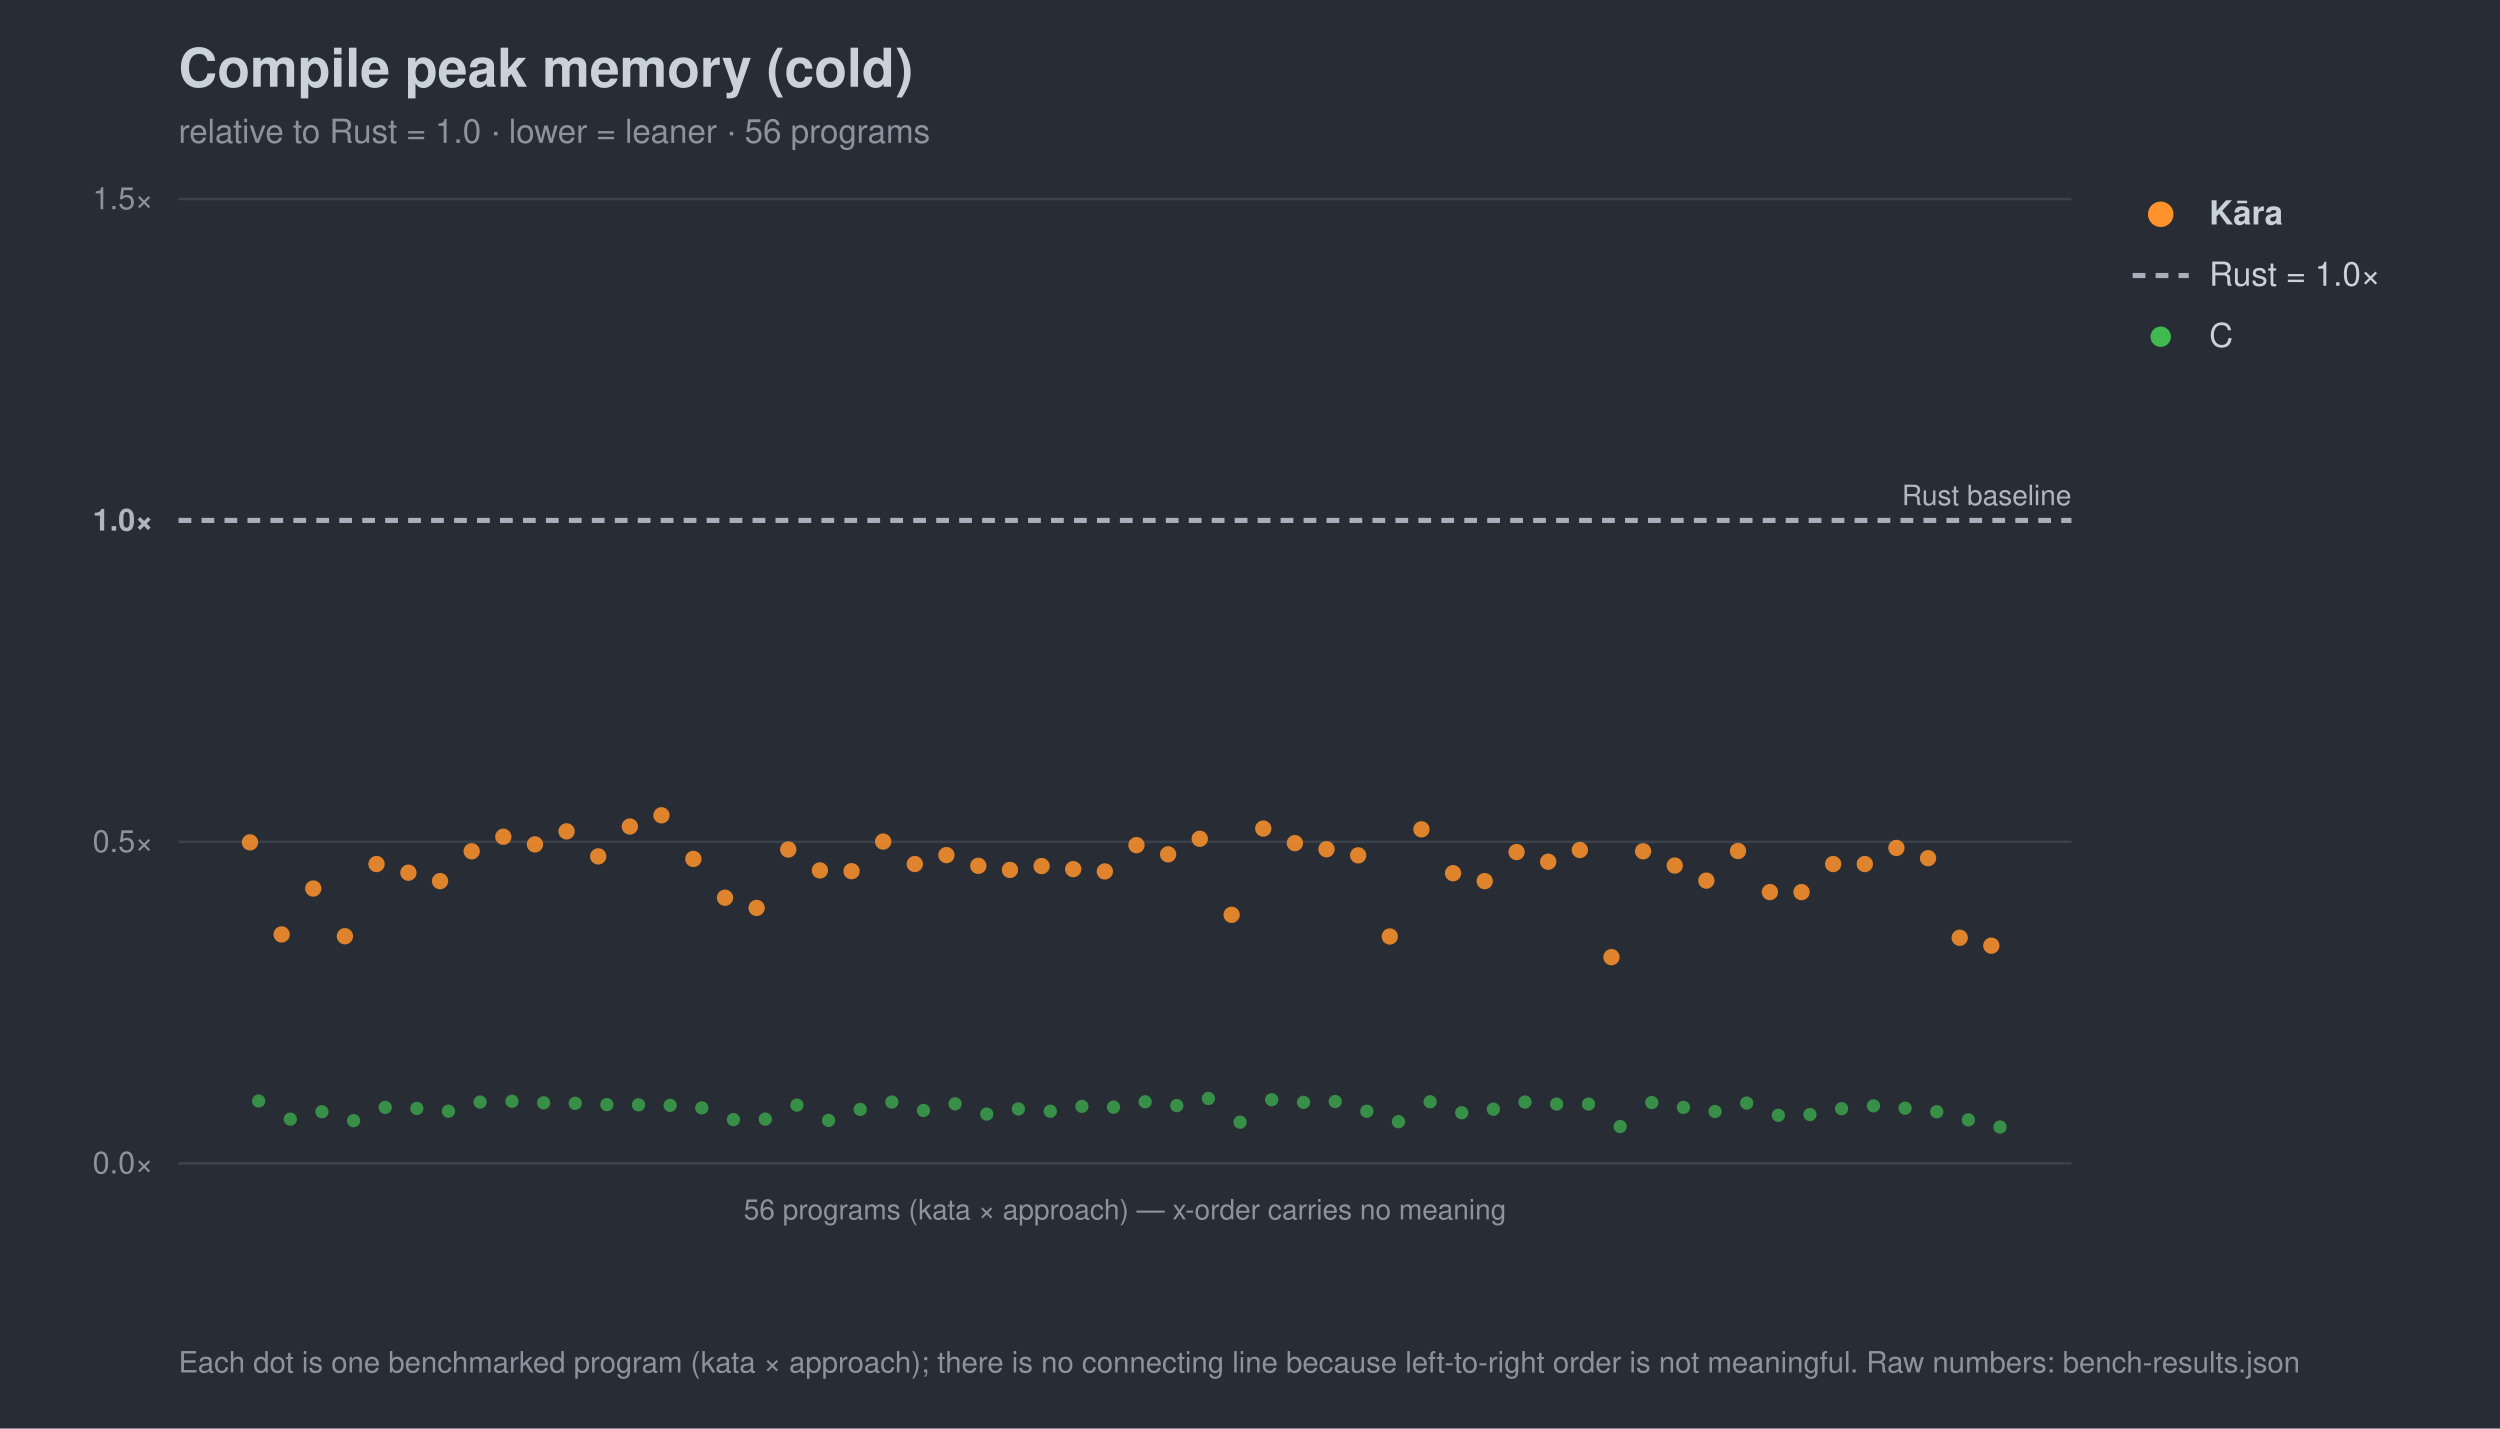
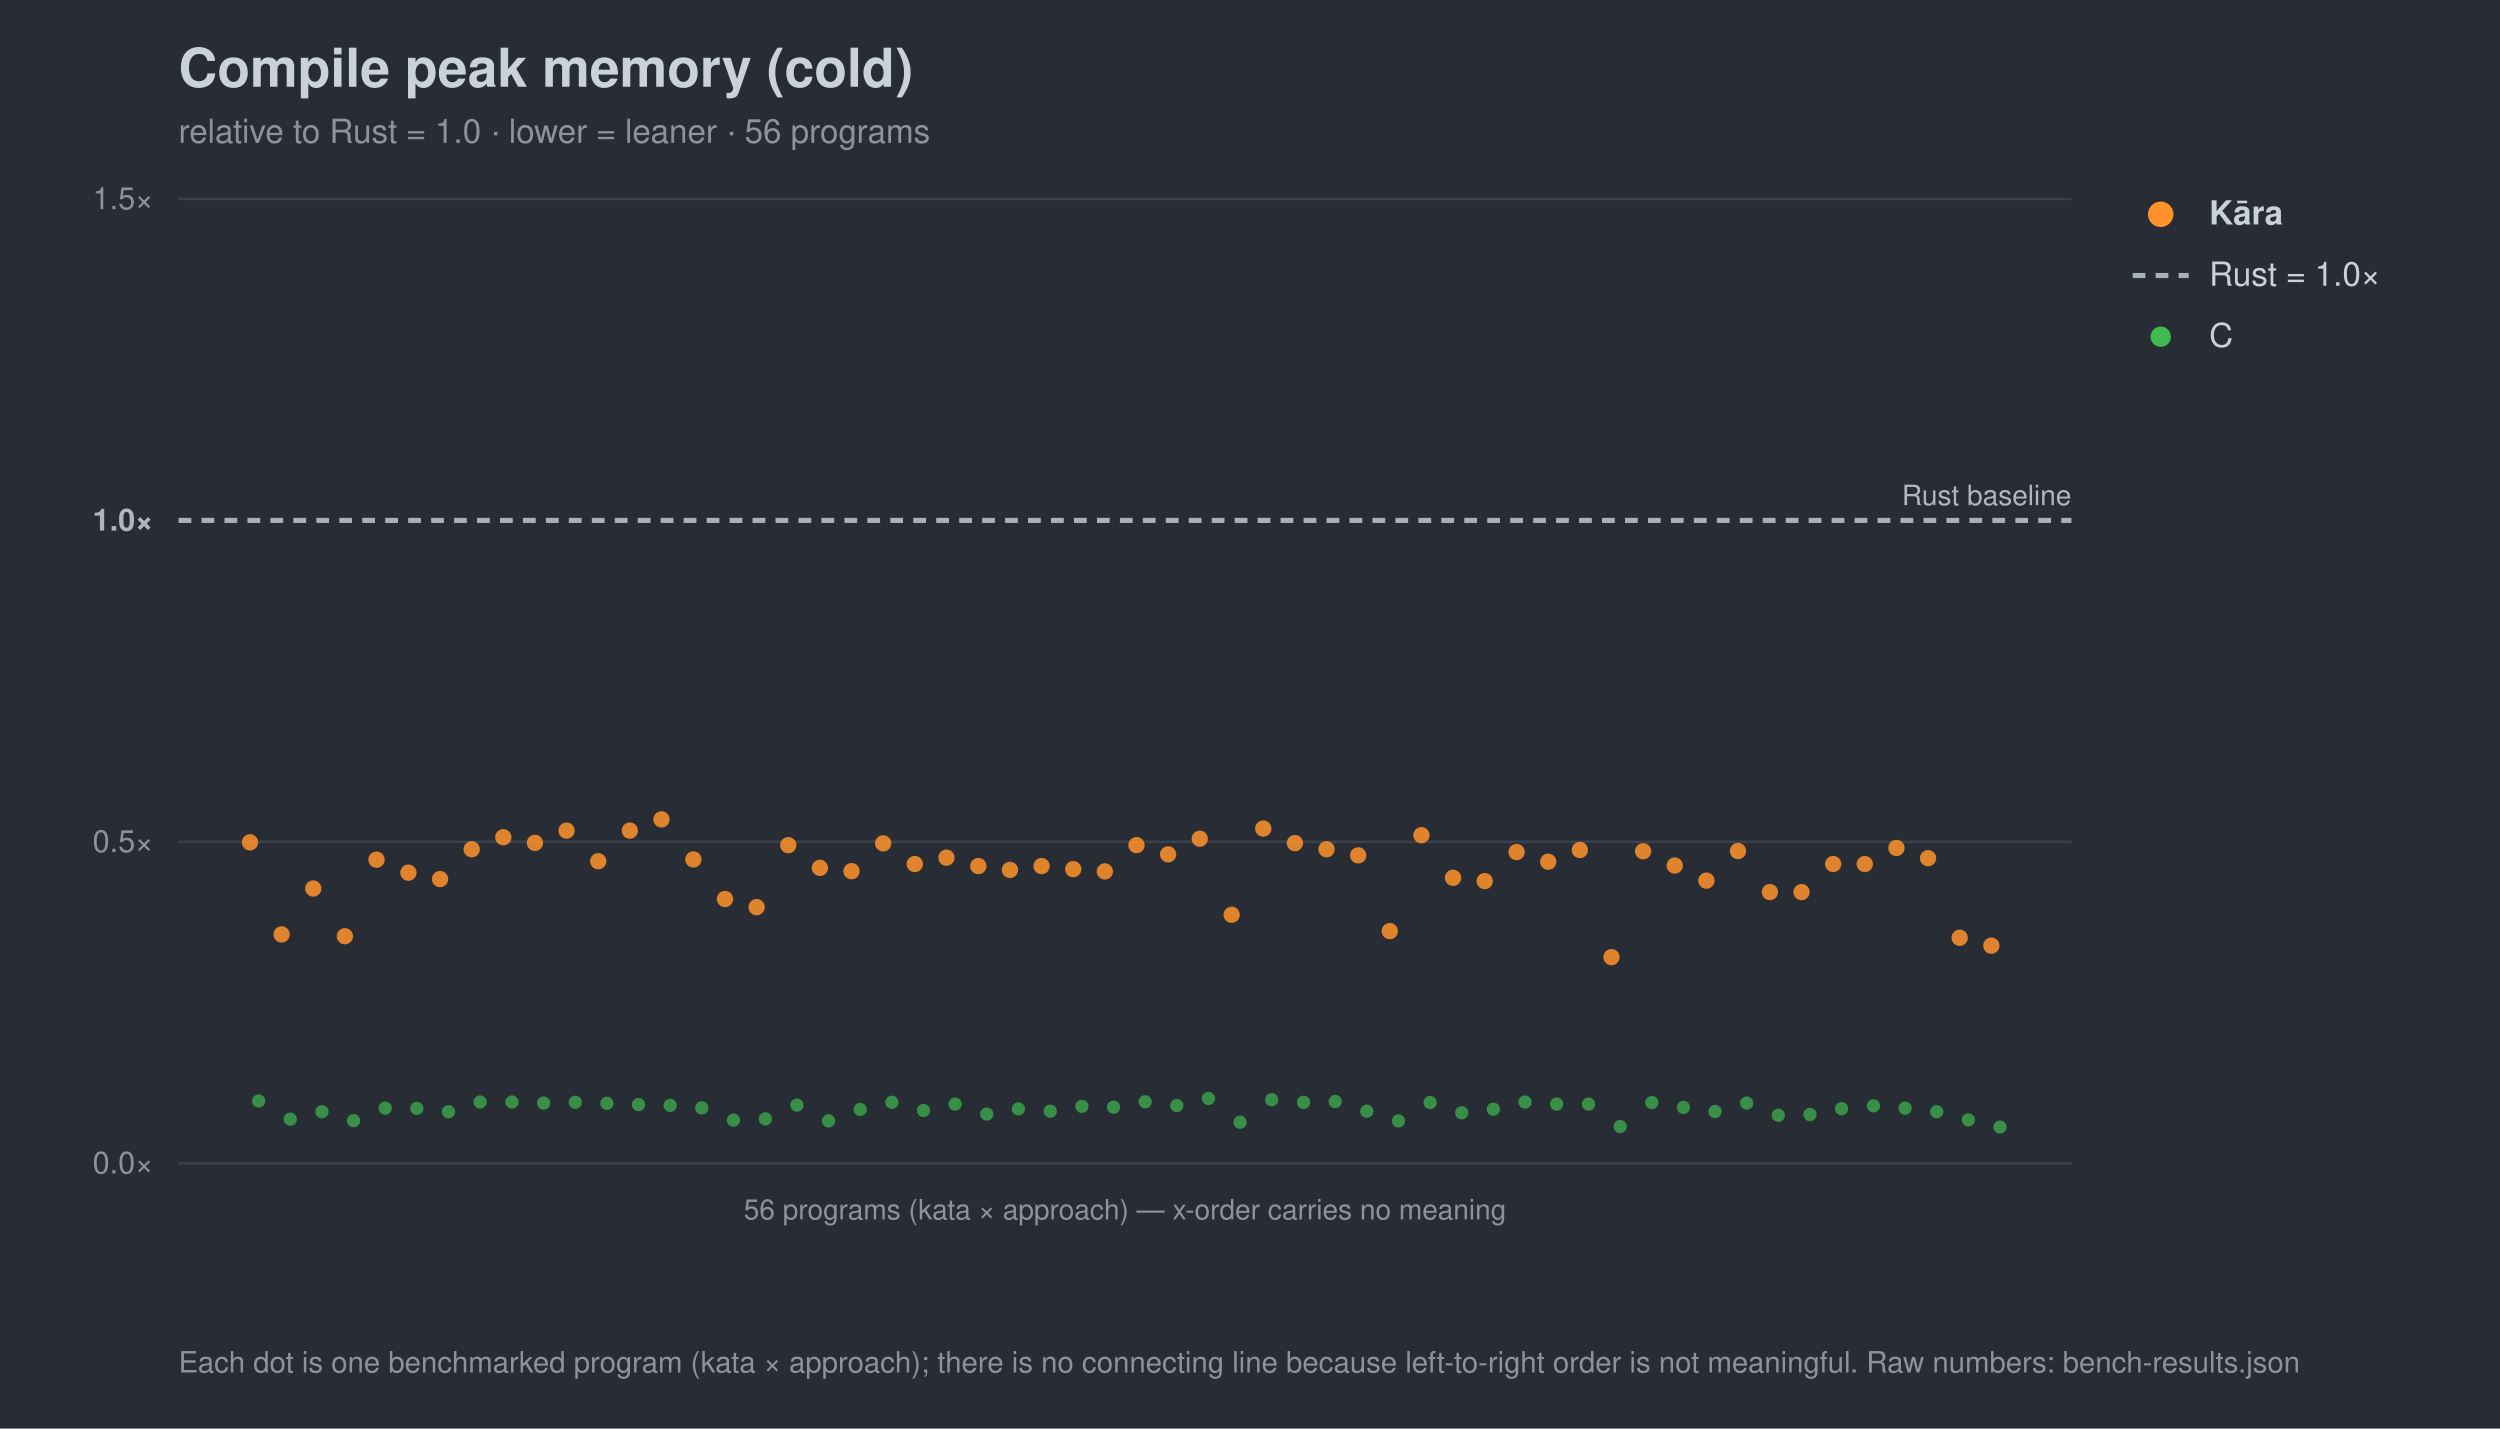
<svg xmlns="http://www.w3.org/2000/svg" width="980" height="560" viewBox="0 0 980 560" font-family="-apple-system,Segoe UI,Helvetica,Arial,sans-serif">
  <rect width="980" height="560" fill="#282c34" />
  <text x="70" y="34" font-size="21" font-weight="700" fill="#c9d1d9">Compile peak memory (cold)</text>
  <text x="70" y="56" font-size="13" fill="#8b949e">relative to Rust = 1.0 · lower = leaner · 56 programs</text>
  <line x1="70" y1="456.0" x2="812" y2="456.0" stroke="#3b414b" stroke-width="1" />
  <text x="60" y="460.0" font-size="12" text-anchor="end" fill="#8b949e">0.0×</text>
  <line x1="70" y1="330.0" x2="812" y2="330.0" stroke="#3b414b" stroke-width="1" />
  <text x="60" y="334.0" font-size="12" text-anchor="end" fill="#8b949e">0.5×</text>
  <line x1="70" y1="204.0" x2="812" y2="204.0" stroke="#a7b0bc" stroke-width="2" stroke-dasharray="5 4" />
  <text x="60" y="208.0" font-size="12" text-anchor="end" fill="#aeb6c0" font-weight="700">1.0×</text>
  <line x1="70" y1="78.0" x2="812" y2="78.0" stroke="#3b414b" stroke-width="1" />
  <text x="60" y="82.0" font-size="12" text-anchor="end" fill="#8b949e">1.5×</text>
  <text x="812" y="198.0" font-size="11" text-anchor="end" fill="#aeb6c0">Rust baseline</text>
  <line x1="70" y1="456" x2="812" y2="456" stroke="#3b414b" />
  <text x="441.0" y="478" font-size="11" text-anchor="middle" fill="#8b949e">56 programs (kata × approach) — x-order carries no meaning</text>
  <circle cx="101.4" cy="431.6" r="2.6" fill="#3fb950" opacity="0.7" />
  <circle cx="113.8" cy="438.7" r="2.6" fill="#3fb950" opacity="0.7" />
  <circle cx="126.2" cy="435.8" r="2.6" fill="#3fb950" opacity="0.7" />
  <circle cx="138.6" cy="439.3" r="2.6" fill="#3fb950" opacity="0.7" />
-   <circle cx="151.0" cy="434.1" r="2.6" fill="#3fb950" opacity="0.7" />
+   <circle cx="151.0" cy="434.4" r="2.6" fill="#3fb950" opacity="0.7" />
  <circle cx="163.4" cy="434.5" r="2.6" fill="#3fb950" opacity="0.7" />
-   <circle cx="175.8" cy="435.6" r="2.6" fill="#3fb950" opacity="0.7" />
+   <circle cx="175.8" cy="435.8" r="2.6" fill="#3fb950" opacity="0.7" />
  <circle cx="188.2" cy="432.0" r="2.6" fill="#3fb950" opacity="0.7" />
-   <circle cx="200.7" cy="431.7" r="2.6" fill="#3fb950" opacity="0.7" />
-   <circle cx="213.1" cy="432.3" r="2.6" fill="#3fb950" opacity="0.7" />
-   <circle cx="225.5" cy="432.5" r="2.6" fill="#3fb950" opacity="0.7" />
-   <circle cx="237.9" cy="433.0" r="2.6" fill="#3fb950" opacity="0.7" />
-   <circle cx="250.3" cy="433.1" r="2.6" fill="#3fb950" opacity="0.7" />
+   <circle cx="200.7" cy="432.0" r="2.6" fill="#3fb950" opacity="0.7" />
+   <circle cx="213.1" cy="432.4" r="2.6" fill="#3fb950" opacity="0.7" />
+   <circle cx="225.5" cy="432.1" r="2.6" fill="#3fb950" opacity="0.7" />
+   <circle cx="237.9" cy="432.5" r="2.6" fill="#3fb950" opacity="0.7" />
+   <circle cx="250.3" cy="433.0" r="2.6" fill="#3fb950" opacity="0.7" />
  <circle cx="262.7" cy="433.3" r="2.6" fill="#3fb950" opacity="0.7" />
  <circle cx="275.1" cy="434.3" r="2.6" fill="#3fb950" opacity="0.7" />
-   <circle cx="287.5" cy="438.9" r="2.6" fill="#3fb950" opacity="0.7" />
-   <circle cx="300.0" cy="438.7" r="2.6" fill="#3fb950" opacity="0.7" />
+   <circle cx="287.5" cy="439.1" r="2.6" fill="#3fb950" opacity="0.7" />
+   <circle cx="300.0" cy="438.6" r="2.6" fill="#3fb950" opacity="0.7" />
  <circle cx="312.4" cy="433.2" r="2.6" fill="#3fb950" opacity="0.7" />
-   <circle cx="324.8" cy="439.2" r="2.6" fill="#3fb950" opacity="0.7" />
+   <circle cx="324.8" cy="439.4" r="2.6" fill="#3fb950" opacity="0.7" />
  <circle cx="337.2" cy="434.9" r="2.6" fill="#3fb950" opacity="0.7" />
-   <circle cx="349.6" cy="432.0" r="2.6" fill="#3fb950" opacity="0.7" />
+   <circle cx="349.6" cy="432.1" r="2.6" fill="#3fb950" opacity="0.7" />
  <circle cx="362.0" cy="435.3" r="2.6" fill="#3fb950" opacity="0.7" />
-   <circle cx="374.4" cy="432.7" r="2.6" fill="#3fb950" opacity="0.7" />
+   <circle cx="374.4" cy="432.8" r="2.6" fill="#3fb950" opacity="0.7" />
  <circle cx="386.8" cy="436.7" r="2.6" fill="#3fb950" opacity="0.7" />
  <circle cx="399.2" cy="434.7" r="2.6" fill="#3fb950" opacity="0.7" />
  <circle cx="411.7" cy="435.6" r="2.6" fill="#3fb950" opacity="0.7" />
  <circle cx="424.1" cy="433.7" r="2.6" fill="#3fb950" opacity="0.7" />
  <circle cx="436.5" cy="434.0" r="2.6" fill="#3fb950" opacity="0.7" />
  <circle cx="448.9" cy="431.9" r="2.6" fill="#3fb950" opacity="0.7" />
  <circle cx="461.3" cy="433.4" r="2.6" fill="#3fb950" opacity="0.7" />
  <circle cx="473.7" cy="430.6" r="2.6" fill="#3fb950" opacity="0.7" />
  <circle cx="486.1" cy="439.9" r="2.6" fill="#3fb950" opacity="0.7" />
  <circle cx="498.5" cy="431.1" r="2.6" fill="#3fb950" opacity="0.7" />
  <circle cx="511.0" cy="432.1" r="2.6" fill="#3fb950" opacity="0.7" />
  <circle cx="523.4" cy="431.8" r="2.6" fill="#3fb950" opacity="0.7" />
  <circle cx="535.8" cy="435.6" r="2.6" fill="#3fb950" opacity="0.7" />
-   <circle cx="548.2" cy="439.7" r="2.6" fill="#3fb950" opacity="0.7" />
-   <circle cx="560.6" cy="431.9" r="2.6" fill="#3fb950" opacity="0.7" />
+   <circle cx="548.2" cy="439.4" r="2.6" fill="#3fb950" opacity="0.7" />
+   <circle cx="560.6" cy="432.2" r="2.6" fill="#3fb950" opacity="0.7" />
  <circle cx="573.0" cy="436.2" r="2.6" fill="#3fb950" opacity="0.7" />
  <circle cx="585.4" cy="434.8" r="2.6" fill="#3fb950" opacity="0.7" />
  <circle cx="597.8" cy="432.0" r="2.6" fill="#3fb950" opacity="0.7" />
  <circle cx="610.2" cy="432.8" r="2.6" fill="#3fb950" opacity="0.7" />
  <circle cx="622.7" cy="432.8" r="2.6" fill="#3fb950" opacity="0.7" />
  <circle cx="635.1" cy="441.6" r="2.6" fill="#3fb950" opacity="0.7" />
  <circle cx="647.5" cy="432.2" r="2.6" fill="#3fb950" opacity="0.7" />
  <circle cx="659.9" cy="434.1" r="2.6" fill="#3fb950" opacity="0.7" />
  <circle cx="672.3" cy="435.7" r="2.6" fill="#3fb950" opacity="0.7" />
  <circle cx="684.7" cy="432.4" r="2.6" fill="#3fb950" opacity="0.7" />
  <circle cx="697.1" cy="437.2" r="2.6" fill="#3fb950" opacity="0.7" />
  <circle cx="709.5" cy="436.9" r="2.6" fill="#3fb950" opacity="0.7" />
  <circle cx="721.9" cy="434.6" r="2.6" fill="#3fb950" opacity="0.7" />
  <circle cx="734.4" cy="433.5" r="2.6" fill="#3fb950" opacity="0.7" />
  <circle cx="746.8" cy="434.4" r="2.6" fill="#3fb950" opacity="0.7" />
  <circle cx="759.2" cy="435.8" r="2.6" fill="#3fb950" opacity="0.7" />
  <circle cx="771.6" cy="439.0" r="2.6" fill="#3fb950" opacity="0.7" />
  <circle cx="784.0" cy="441.8" r="2.6" fill="#3fb950" opacity="0.7" />
  <circle cx="98.0" cy="330.2" r="3.2" fill="#ff922b" opacity="0.85" />
  <circle cx="110.4" cy="366.3" r="3.2" fill="#ff922b" opacity="0.85" />
  <circle cx="122.8" cy="348.3" r="3.2" fill="#ff922b" opacity="0.85" />
  <circle cx="135.2" cy="367.0" r="3.2" fill="#ff922b" opacity="0.85" />
-   <circle cx="147.6" cy="338.7" r="3.2" fill="#ff922b" opacity="0.85" />
+   <circle cx="147.6" cy="337.0" r="3.2" fill="#ff922b" opacity="0.85" />
  <circle cx="160.1" cy="342.1" r="3.2" fill="#ff922b" opacity="0.85" />
-   <circle cx="172.5" cy="345.4" r="3.2" fill="#ff922b" opacity="0.85" />
-   <circle cx="184.9" cy="333.7" r="3.2" fill="#ff922b" opacity="0.85" />
-   <circle cx="197.3" cy="328.0" r="3.2" fill="#ff922b" opacity="0.85" />
-   <circle cx="209.7" cy="331.0" r="3.2" fill="#ff922b" opacity="0.85" />
-   <circle cx="222.1" cy="325.9" r="3.2" fill="#ff922b" opacity="0.85" />
-   <circle cx="234.5" cy="335.7" r="3.2" fill="#ff922b" opacity="0.85" />
-   <circle cx="246.9" cy="324.0" r="3.2" fill="#ff922b" opacity="0.85" />
-   <circle cx="259.3" cy="319.6" r="3.2" fill="#ff922b" opacity="0.85" />
-   <circle cx="271.8" cy="336.7" r="3.2" fill="#ff922b" opacity="0.85" />
-   <circle cx="284.2" cy="351.9" r="3.2" fill="#ff922b" opacity="0.85" />
-   <circle cx="296.6" cy="355.9" r="3.2" fill="#ff922b" opacity="0.85" />
-   <circle cx="309.0" cy="333.0" r="3.2" fill="#ff922b" opacity="0.85" />
-   <circle cx="321.4" cy="341.2" r="3.2" fill="#ff922b" opacity="0.85" />
+   <circle cx="172.5" cy="344.6" r="3.2" fill="#ff922b" opacity="0.85" />
+   <circle cx="184.9" cy="332.9" r="3.2" fill="#ff922b" opacity="0.85" />
+   <circle cx="197.3" cy="328.2" r="3.2" fill="#ff922b" opacity="0.85" />
+   <circle cx="209.7" cy="330.4" r="3.2" fill="#ff922b" opacity="0.85" />
+   <circle cx="222.1" cy="325.6" r="3.2" fill="#ff922b" opacity="0.85" />
+   <circle cx="234.5" cy="337.6" r="3.2" fill="#ff922b" opacity="0.85" />
+   <circle cx="246.9" cy="325.6" r="3.2" fill="#ff922b" opacity="0.85" />
+   <circle cx="259.3" cy="321.2" r="3.2" fill="#ff922b" opacity="0.85" />
+   <circle cx="271.8" cy="336.9" r="3.2" fill="#ff922b" opacity="0.85" />
+   <circle cx="284.2" cy="352.4" r="3.2" fill="#ff922b" opacity="0.85" />
+   <circle cx="296.6" cy="355.6" r="3.2" fill="#ff922b" opacity="0.85" />
+   <circle cx="309.0" cy="331.3" r="3.2" fill="#ff922b" opacity="0.85" />
+   <circle cx="321.4" cy="340.2" r="3.2" fill="#ff922b" opacity="0.85" />
  <circle cx="333.8" cy="341.5" r="3.2" fill="#ff922b" opacity="0.85" />
-   <circle cx="346.2" cy="329.9" r="3.2" fill="#ff922b" opacity="0.85" />
+   <circle cx="346.2" cy="330.6" r="3.2" fill="#ff922b" opacity="0.85" />
  <circle cx="358.6" cy="338.7" r="3.2" fill="#ff922b" opacity="0.85" />
-   <circle cx="371.0" cy="335.2" r="3.2" fill="#ff922b" opacity="0.85" />
-   <circle cx="383.5" cy="339.4" r="3.2" fill="#ff922b" opacity="0.85" />
+   <circle cx="371.0" cy="336.2" r="3.2" fill="#ff922b" opacity="0.85" />
+   <circle cx="383.5" cy="339.5" r="3.2" fill="#ff922b" opacity="0.85" />
  <circle cx="395.9" cy="341.0" r="3.2" fill="#ff922b" opacity="0.85" />
  <circle cx="408.3" cy="339.5" r="3.2" fill="#ff922b" opacity="0.85" />
  <circle cx="420.7" cy="340.7" r="3.2" fill="#ff922b" opacity="0.85" />
  <circle cx="433.1" cy="341.6" r="3.2" fill="#ff922b" opacity="0.85" />
  <circle cx="445.5" cy="331.3" r="3.2" fill="#ff922b" opacity="0.85" />
  <circle cx="457.9" cy="334.9" r="3.2" fill="#ff922b" opacity="0.85" />
  <circle cx="470.3" cy="328.8" r="3.2" fill="#ff922b" opacity="0.85" />
  <circle cx="482.8" cy="358.6" r="3.2" fill="#ff922b" opacity="0.85" />
  <circle cx="495.2" cy="324.8" r="3.2" fill="#ff922b" opacity="0.85" />
  <circle cx="507.6" cy="330.5" r="3.2" fill="#ff922b" opacity="0.85" />
  <circle cx="520.0" cy="332.9" r="3.2" fill="#ff922b" opacity="0.85" />
  <circle cx="532.4" cy="335.3" r="3.2" fill="#ff922b" opacity="0.85" />
-   <circle cx="544.8" cy="367.1" r="3.2" fill="#ff922b" opacity="0.85" />
-   <circle cx="557.2" cy="325.1" r="3.2" fill="#ff922b" opacity="0.85" />
-   <circle cx="569.6" cy="342.3" r="3.2" fill="#ff922b" opacity="0.85" />
+   <circle cx="544.8" cy="365.0" r="3.2" fill="#ff922b" opacity="0.85" />
+   <circle cx="557.2" cy="327.4" r="3.2" fill="#ff922b" opacity="0.85" />
+   <circle cx="569.6" cy="344.1" r="3.2" fill="#ff922b" opacity="0.85" />
  <circle cx="582.0" cy="345.4" r="3.2" fill="#ff922b" opacity="0.85" />
  <circle cx="594.5" cy="334.0" r="3.2" fill="#ff922b" opacity="0.85" />
  <circle cx="606.9" cy="337.8" r="3.2" fill="#ff922b" opacity="0.85" />
  <circle cx="619.3" cy="333.2" r="3.2" fill="#ff922b" opacity="0.85" />
  <circle cx="631.7" cy="375.2" r="3.2" fill="#ff922b" opacity="0.85" />
  <circle cx="644.1" cy="333.7" r="3.2" fill="#ff922b" opacity="0.85" />
  <circle cx="656.5" cy="339.3" r="3.2" fill="#ff922b" opacity="0.85" />
  <circle cx="668.9" cy="345.2" r="3.2" fill="#ff922b" opacity="0.85" />
  <circle cx="681.3" cy="333.6" r="3.2" fill="#ff922b" opacity="0.85" />
  <circle cx="693.8" cy="349.7" r="3.2" fill="#ff922b" opacity="0.85" />
  <circle cx="706.2" cy="349.7" r="3.2" fill="#ff922b" opacity="0.85" />
  <circle cx="718.6" cy="338.7" r="3.2" fill="#ff922b" opacity="0.85" />
  <circle cx="731.0" cy="338.7" r="3.2" fill="#ff922b" opacity="0.85" />
  <circle cx="743.4" cy="332.4" r="3.2" fill="#ff922b" opacity="0.85" />
  <circle cx="755.8" cy="336.4" r="3.2" fill="#ff922b" opacity="0.85" />
  <circle cx="768.2" cy="367.6" r="3.2" fill="#ff922b" opacity="0.85" />
  <circle cx="780.6" cy="370.7" r="3.2" fill="#ff922b" opacity="0.85" />
  <circle cx="847" cy="84" r="5" fill="#ff922b" />
  <text x="866" y="88" font-size="13" fill="#c9d1d9" font-weight="700">Kāra</text>
  <line x1="836" y1="108" x2="858" y2="108" stroke="#a7b0bc" stroke-width="2" stroke-dasharray="5 4" />
  <text x="866" y="112" font-size="13" fill="#c9d1d9" font-weight="400">Rust = 1.0×</text>
  <circle cx="847" cy="132" r="4" fill="#3fb950" />
  <text x="866" y="136" font-size="13" fill="#c9d1d9" font-weight="400">C</text>
  <text x="70" y="538" font-size="11.5" fill="#8b949e">Each dot is one benchmarked program (kata × approach); there is no connecting line because left-to-right order is not meaningful. Raw numbers: bench-results.json</text>
</svg>
